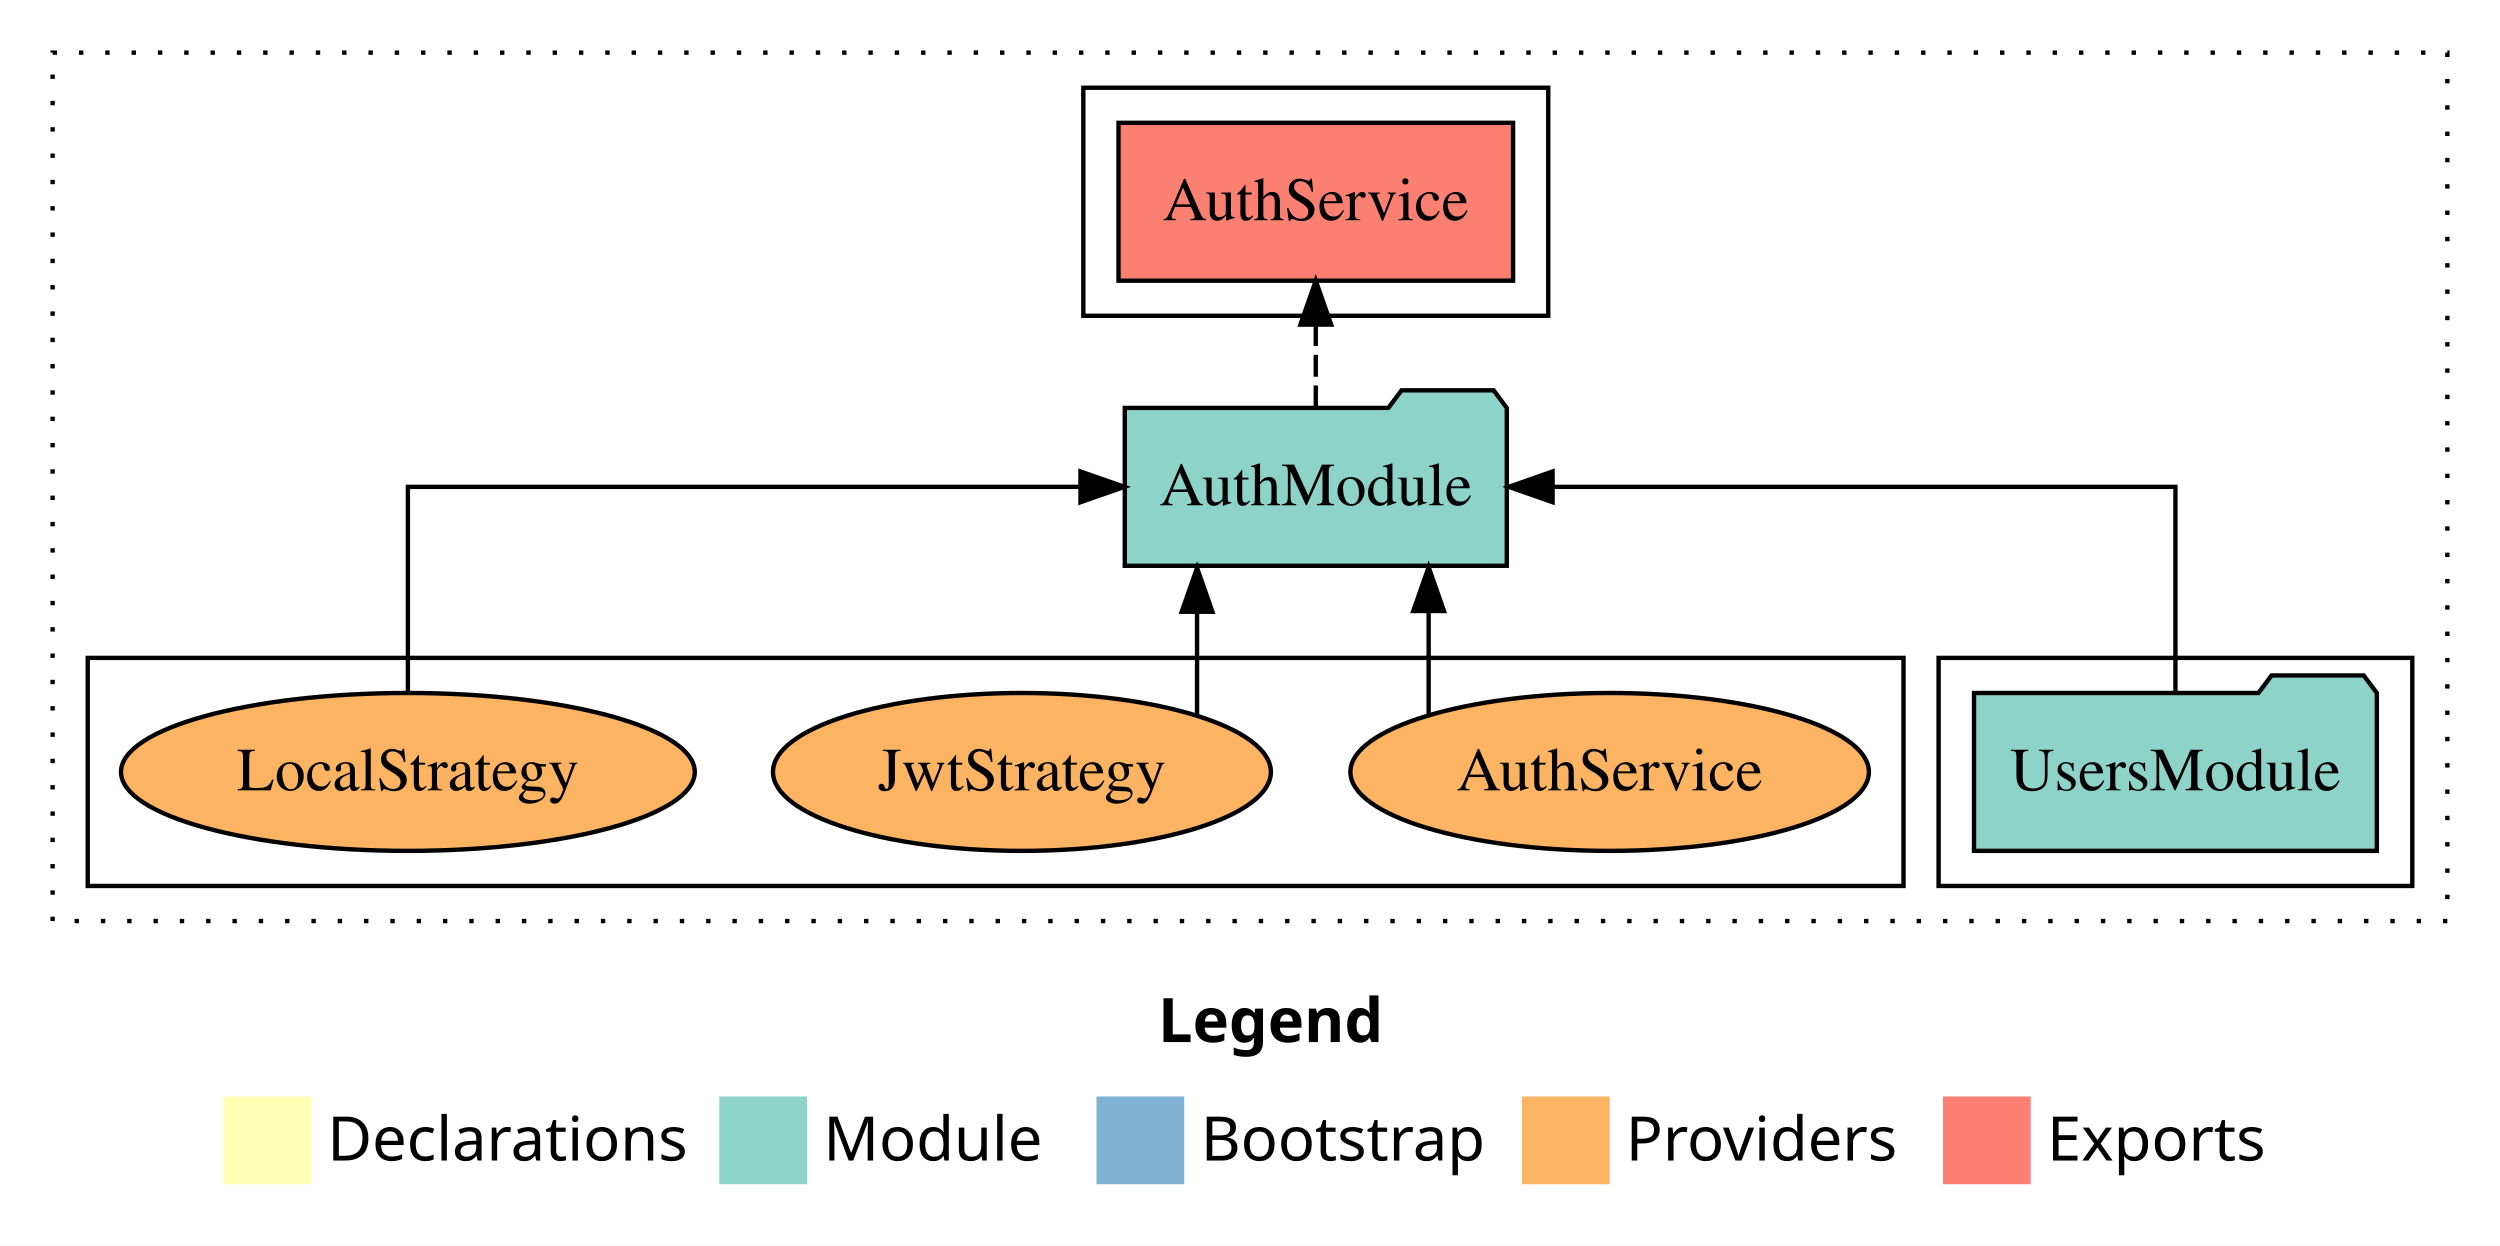
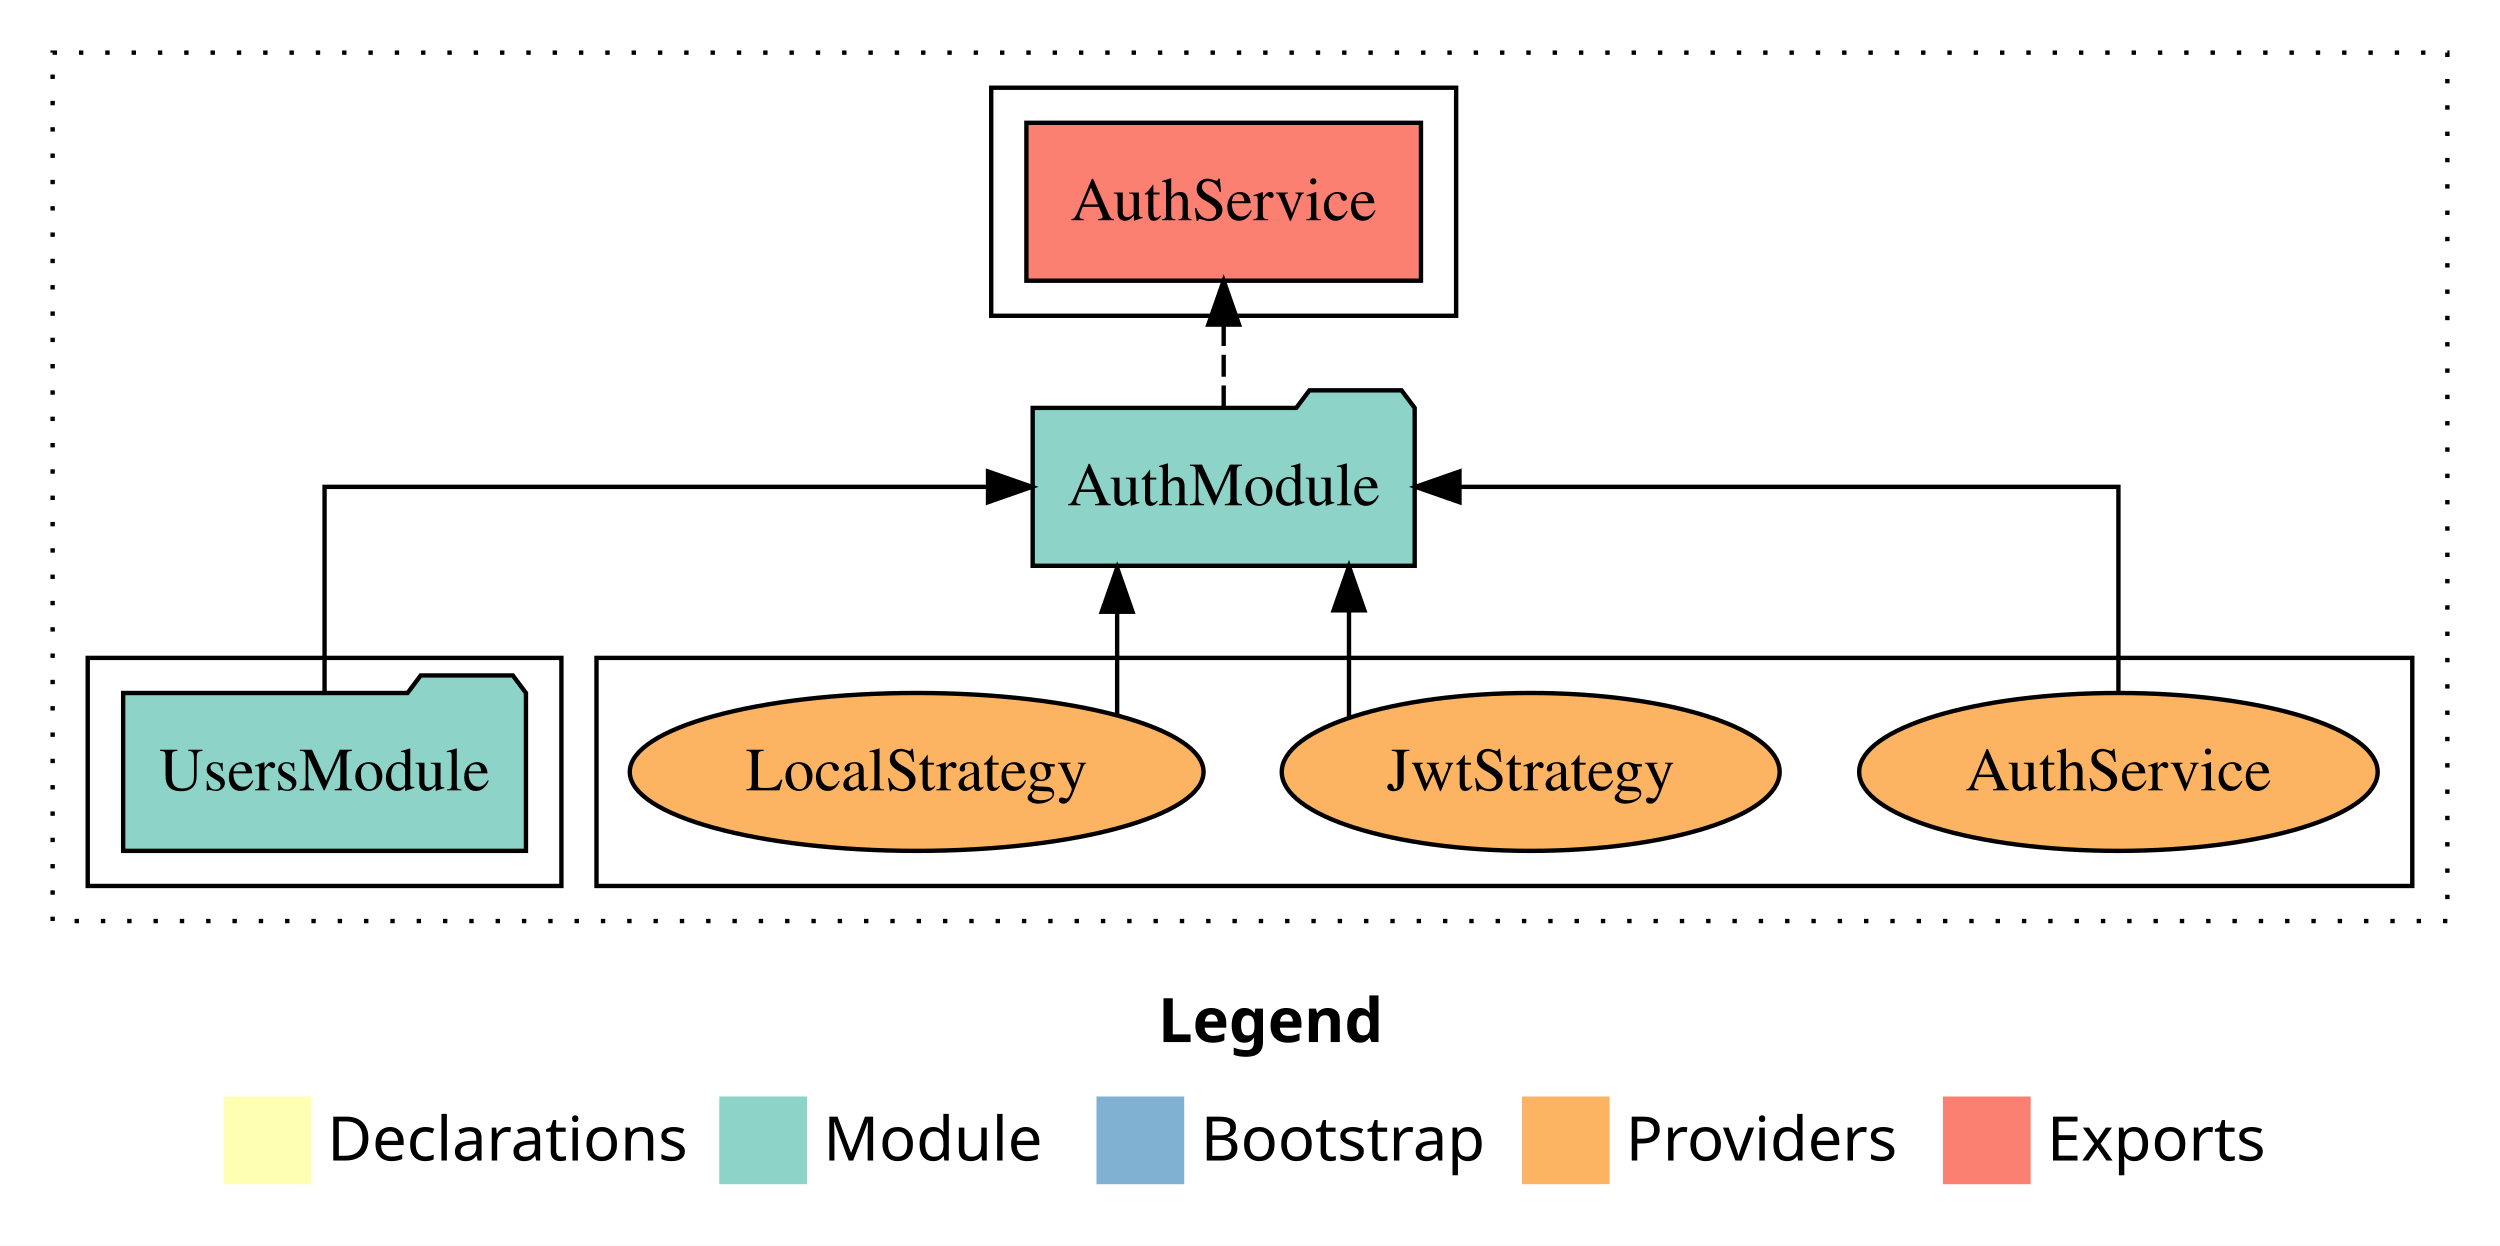
<svg xmlns="http://www.w3.org/2000/svg" width="570pt" height="284pt" viewBox="0.00 0.00 570.00 284.00">
  <g id="graph0" class="graph" transform="scale(1 1) rotate(0) translate(4 280)">
    <polygon fill="white" stroke="transparent" points="-4,4 -4,-280 566,-280 566,4 -4,4" />
    <text text-anchor="start" x="260.01" y="-42.4" font-family="Times-12" font-weight="bold" font-size="14.00">Legend</text>
    <polygon fill="#ffffb3" stroke="transparent" points="47,-10 47,-30 67,-30 67,-10 47,-10" />
    <text text-anchor="start" x="70.63" y="-15.4" font-family="Times-12" font-size="14.00">  Declarations</text>
    <polygon fill="#8dd3c7" stroke="transparent" points="160,-10 160,-30 180,-30 180,-10 160,-10" />
    <text text-anchor="start" x="183.73" y="-15.4" font-family="Times-12" font-size="14.00">  Module</text>
    <polygon fill="#80b1d3" stroke="transparent" points="246,-10 246,-30 266,-30 266,-10 246,-10" />
    <text text-anchor="start" x="269.78" y="-15.4" font-family="Times-12" font-size="14.00">  Bootstrap</text>
    <polygon fill="#fdb462" stroke="transparent" points="343,-10 343,-30 363,-30 363,-10 343,-10" />
    <text text-anchor="start" x="366.67" y="-15.4" font-family="Times-12" font-size="14.00">  Providers</text>
    <polygon fill="#fb8072" stroke="transparent" points="439,-10 439,-30 459,-30 459,-10 439,-10" />
    <text text-anchor="start" x="462.73" y="-15.4" font-family="Times-12" font-size="14.00">  Exports</text>
    <g id="clust1" class="cluster">
      <polygon fill="none" stroke="black" stroke-dasharray="1,5" points="8,-70 8,-268 554,-268 554,-70 8,-70" />
    </g>
    <g id="clust4" class="cluster">
-       <polygon fill="none" stroke="black" points="243,-208 243,-260 349,-260 349,-208 243,-208" />
+       <polygon fill="none" stroke="black" points="222,-208 222,-260 328,-260 328,-208 222,-208" />
+     </g>
+     <g id="clust6" class="cluster">
+       <polygon fill="none" stroke="black" points="132,-78 132,-130 546,-130 546,-78 132,-78" />
    </g>
    <g id="clust3" class="cluster">
-       <polygon fill="none" stroke="black" points="438,-78 438,-130 546,-130 546,-78 438,-78" />
-     </g>
-     <g id="clust6" class="cluster">
-       <polygon fill="none" stroke="black" points="16,-78 16,-130 430,-130 430,-78 16,-78" />
+       <polygon fill="none" stroke="black" points="16,-78 16,-130 124,-130 124,-78 16,-78" />
    </g>
    <g id="node1" class="node">
-       <polygon fill="#8dd3c7" stroke="black" points="537.92,-122 534.92,-126 513.92,-126 510.92,-122 446.08,-122 446.08,-86 537.92,-86 537.92,-122" />
-       <text text-anchor="middle" x="492" y="-99.8" font-family="Times,serif" font-size="14.00">UsersModule</text>
+       <polygon fill="#8dd3c7" stroke="black" points="115.92,-122 112.92,-126 91.92,-126 88.92,-122 24.08,-122 24.08,-86 115.92,-86 115.92,-122" />
+       <text text-anchor="middle" x="70" y="-99.8" font-family="Times,serif" font-size="14.00">UsersModule</text>
    </g>
    <g id="node2" class="node">
-       <polygon fill="#8dd3c7" stroke="black" points="339.55,-187 336.55,-191 315.55,-191 312.55,-187 252.45,-187 252.45,-151 339.55,-151 339.55,-187" />
-       <text text-anchor="middle" x="296" y="-164.8" font-family="Times,serif" font-size="14.00">AuthModule</text>
+       <polygon fill="#8dd3c7" stroke="black" points="318.55,-187 315.55,-191 294.55,-191 291.55,-187 231.45,-187 231.45,-151 318.55,-151 318.55,-187" />
+       <text text-anchor="middle" x="275" y="-164.8" font-family="Times,serif" font-size="14.00">AuthModule</text>
    </g>
    <g id="edge1" class="edge">
-       <path fill="none" stroke="black" d="M492,-122.11C492,-141.34 492,-169 492,-169 492,-169 349.99,-169 349.99,-169" />
-       <polygon fill="black" stroke="black" points="349.99,-165.5 339.99,-169 349.99,-172.5 349.99,-165.5" />
+       <path fill="none" stroke="black" d="M70,-122.11C70,-141.34 70,-169 70,-169 70,-169 221.27,-169 221.27,-169" />
+       <polygon fill="black" stroke="black" points="221.27,-172.5 231.27,-169 221.27,-165.5 221.27,-172.5" />
    </g>
    <g id="node3" class="node">
-       <polygon fill="#fb8072" stroke="black" points="340.98,-252 251.02,-252 251.02,-216 340.98,-216 340.98,-252" />
-       <text text-anchor="middle" x="296" y="-229.8" font-family="Times,serif" font-size="14.00">AuthService </text>
+       <polygon fill="#fb8072" stroke="black" points="319.98,-252 230.02,-252 230.02,-216 319.98,-216 319.98,-252" />
+       <text text-anchor="middle" x="275" y="-229.8" font-family="Times,serif" font-size="14.00">AuthService </text>
    </g>
    <g id="edge2" class="edge">
-       <path fill="none" stroke="black" stroke-dasharray="5,2" d="M296,-187.11C296,-187.11 296,-205.99 296,-205.99" />
-       <polygon fill="black" stroke="black" points="292.5,-205.99 296,-215.99 299.5,-205.99 292.5,-205.99" />
+       <path fill="none" stroke="black" stroke-dasharray="5,2" d="M275,-187.11C275,-187.11 275,-205.99 275,-205.99" />
+       <polygon fill="black" stroke="black" points="271.5,-205.99 275,-215.99 278.5,-205.99 271.5,-205.99" />
    </g>
    <g id="node4" class="node">
-       <ellipse fill="#fdb462" stroke="black" cx="363" cy="-104" rx="59.11" ry="18" />
-       <text text-anchor="middle" x="363" y="-99.8" font-family="Times,serif" font-size="14.00">AuthService</text>
+       <ellipse fill="#fdb462" stroke="black" cx="479" cy="-104" rx="59.11" ry="18" />
+       <text text-anchor="middle" x="479" y="-99.8" font-family="Times,serif" font-size="14.00">AuthService</text>
    </g>
    <g id="edge3" class="edge">
-       <path fill="none" stroke="black" d="M321.73,-117.15C321.73,-117.15 321.73,-140.69 321.73,-140.69" />
-       <polygon fill="black" stroke="black" points="318.23,-140.69 321.73,-150.69 325.23,-140.69 318.23,-140.69" />
+       <path fill="none" stroke="black" d="M479,-122.11C479,-141.34 479,-169 479,-169 479,-169 328.76,-169 328.76,-169" />
+       <polygon fill="black" stroke="black" points="328.76,-165.5 318.76,-169 328.76,-172.5 328.76,-165.5" />
    </g>
    <g id="node5" class="node">
-       <ellipse fill="#fdb462" stroke="black" cx="229" cy="-104" rx="56.76" ry="18" />
-       <text text-anchor="middle" x="229" y="-99.8" font-family="Times,serif" font-size="14.00">JwtStrategy</text>
+       <ellipse fill="#fdb462" stroke="black" cx="345" cy="-104" rx="56.76" ry="18" />
+       <text text-anchor="middle" x="345" y="-99.8" font-family="Times,serif" font-size="14.00">JwtStrategy</text>
    </g>
    <g id="edge4" class="edge">
-       <path fill="none" stroke="black" d="M268.93,-116.84C268.93,-116.84 268.93,-140.52 268.93,-140.52" />
-       <polygon fill="black" stroke="black" points="265.43,-140.52 268.93,-150.52 272.43,-140.52 265.43,-140.52" />
+       <path fill="none" stroke="black" d="M303.57,-116.53C303.57,-116.53 303.57,-140.85 303.57,-140.85" />
+       <polygon fill="black" stroke="black" points="300.07,-140.85 303.57,-150.85 307.07,-140.85 300.07,-140.85" />
    </g>
    <g id="node6" class="node">
-       <ellipse fill="#fdb462" stroke="black" cx="89" cy="-104" rx="65.41" ry="18" />
-       <text text-anchor="middle" x="89" y="-99.8" font-family="Times,serif" font-size="14.00">LocalStrategy</text>
+       <ellipse fill="#fdb462" stroke="black" cx="205" cy="-104" rx="65.41" ry="18" />
+       <text text-anchor="middle" x="205" y="-99.8" font-family="Times,serif" font-size="14.00">LocalStrategy</text>
    </g>
    <g id="edge5" class="edge">
-       <path fill="none" stroke="black" d="M89,-122.11C89,-141.34 89,-169 89,-169 89,-169 242.35,-169 242.35,-169" />
-       <polygon fill="black" stroke="black" points="242.35,-172.5 252.35,-169 242.35,-165.5 242.35,-172.5" />
+       <path fill="none" stroke="black" d="M250.71,-116.84C250.71,-116.84 250.71,-140.52 250.71,-140.52" />
+       <polygon fill="black" stroke="black" points="247.21,-140.52 250.71,-150.52 254.21,-140.52 247.21,-140.52" />
    </g>
  </g>
</svg>
